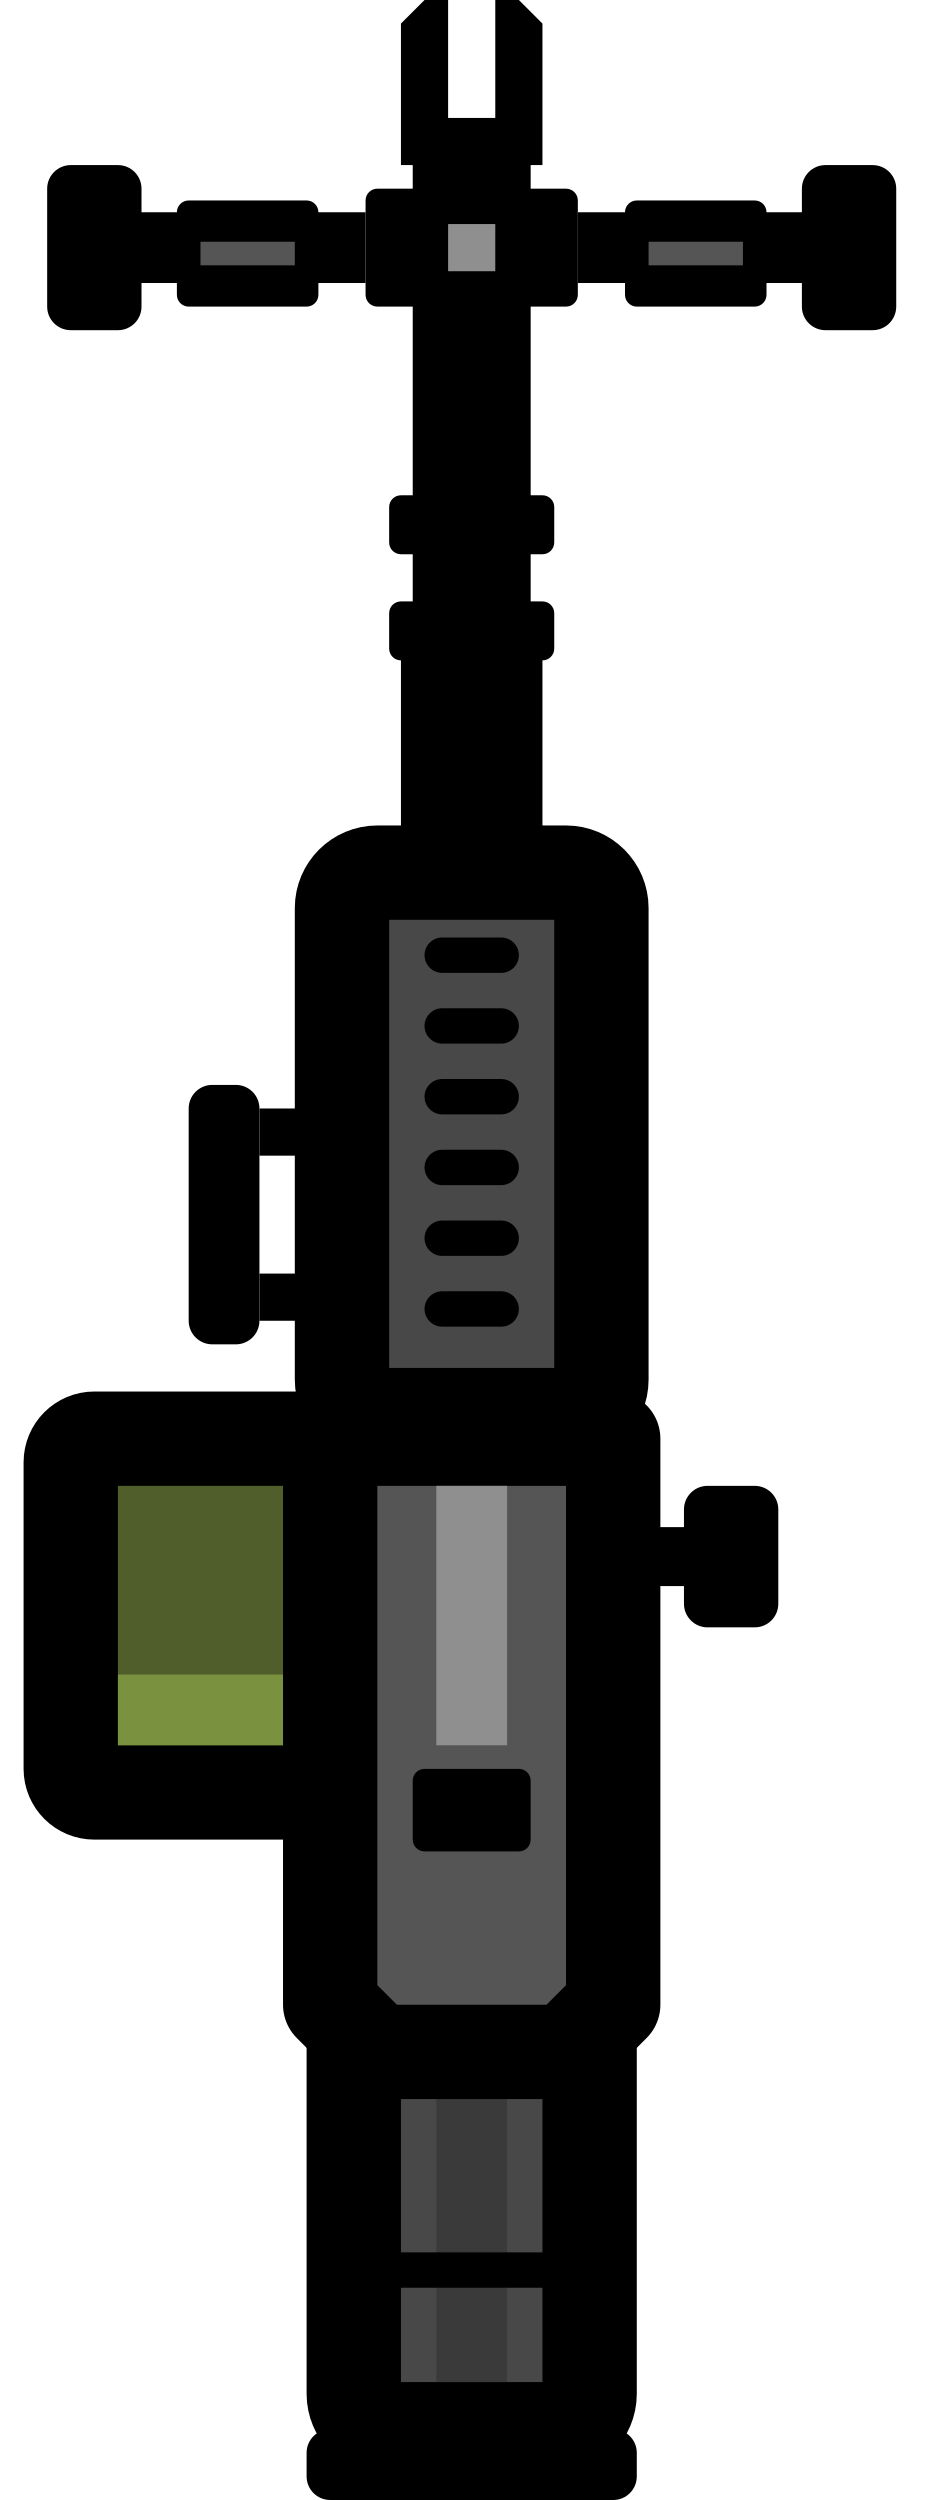
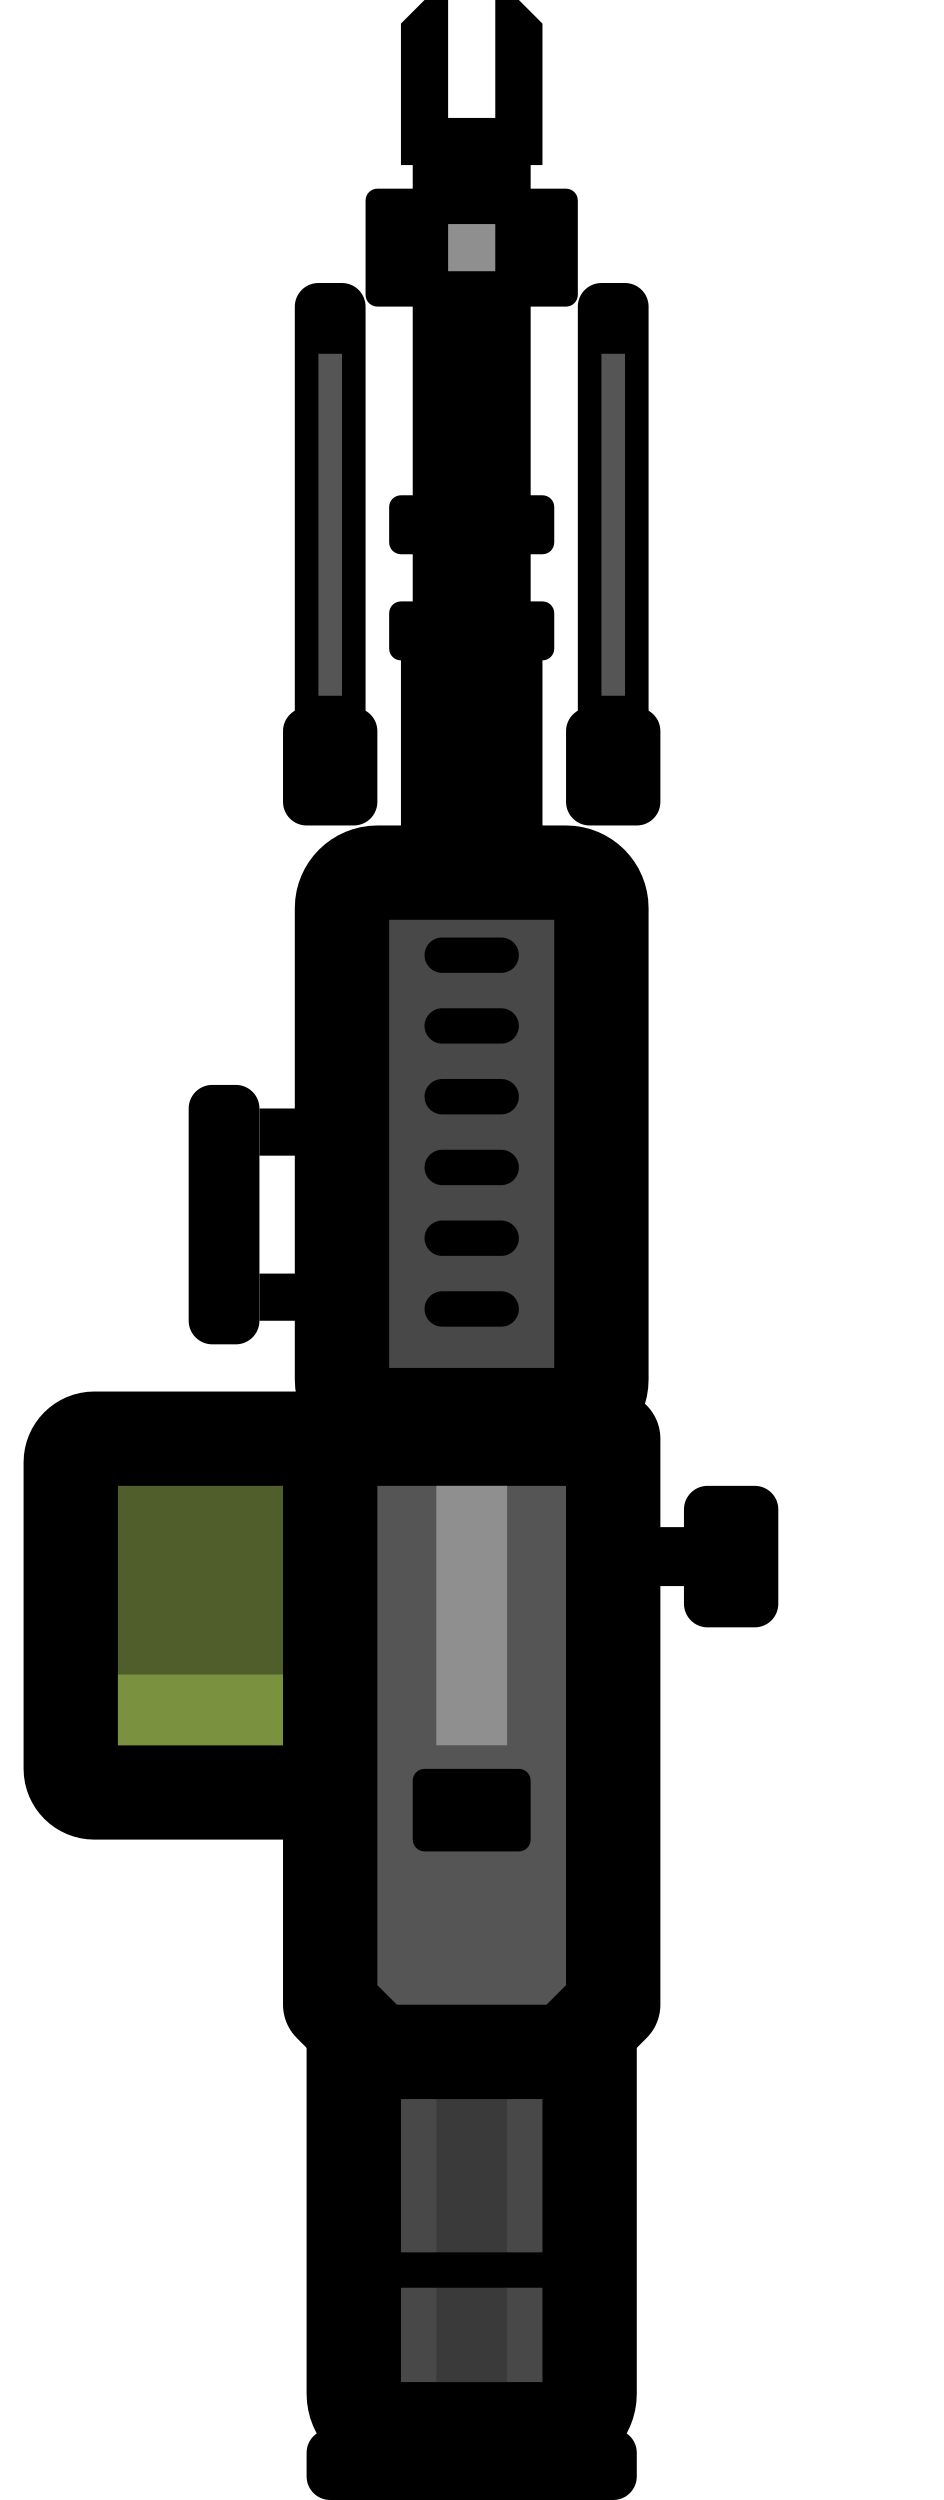
<svg xmlns="http://www.w3.org/2000/svg" width="80" height="212" viewBox="0 0 80 212">
  <rect x="30" y="170" width="20" height="36" rx="3" fill="#484848" stroke="#000" stroke-width="8" />
  <rect x="37" y="174" width="6" height="28" fill="#3a3a3a" />
  <path d="M30 192.5h20" stroke="#000" stroke-width="3" />
  <rect x="26" y="206" width="28" height="6" rx="2" fill="#000" />
  <rect x="6" y="122" width="26" height="30" rx="2" fill="#4f5e2a" stroke="#000" stroke-width="8" />
  <rect x="10" y="142" width="14" height="6" fill="#7a9140" />
  <path d="M28 122h24v48l-4 4H32l-4-4z" fill="#555555" stroke="#000" stroke-width="8" stroke-linejoin="round" />
  <rect x="37" y="126" width="6" height="22" fill="#8f8f8f" />
  <rect x="35" y="150" width="10" height="7" rx="1" fill="#000" />
  <path d="M54 132h6" stroke="#000" stroke-width="5" />
  <rect x="58" y="126" width="8" height="12" rx="2" fill="#000" />
  <rect x="29" y="74" width="22" height="46" rx="3" fill="#484848" stroke="#000" stroke-width="8" />
  <path d="M37.5 81h5M37.5 87h5M37.5 93h5M37.5 99h5M37.5 105h5M37.5 111h5" stroke="#000" stroke-width="3" stroke-linecap="round" />
  <path d="M22 96h6M22 110h6" stroke="#000" stroke-width="4" />
  <rect x="16" y="92" width="6" height="22" rx="2" fill="#000" />
  <rect x="35" y="12" width="10" height="64" fill="#000" />
  <rect x="34" y="54" width="12" height="20" fill="#000" />
  <rect x="33" y="42" width="14" height="5" rx="1" fill="#000" />
  <rect x="33" y="51" width="14" height="5" rx="1" fill="#000" />
-   <path d="M31 21H11M49 21h20" stroke="#000" stroke-width="6" />
-   <rect x="15" y="17" width="12" height="9" rx="1" fill="#000" />
-   <rect x="53" y="17" width="12" height="9" rx="1" fill="#000" />
-   <path d="M17 21.5h8M55 21.5h8" stroke="#555555" stroke-width="2" />
-   <rect x="4" y="14" width="8" height="14" rx="2" fill="#000" />
-   <rect x="68" y="14" width="8" height="14" rx="2" fill="#000" />
+   <rect x="25" y="24" width="6" height="43" rx="2" fill="#000" />
+   <rect x="49" y="24" width="6" height="43" rx="2" fill="#000" />
+   <path d="M28 30v29M52 30v29" stroke="#555555" stroke-width="2" />
+   <rect x="24" y="60" width="8" height="10" rx="2" fill="#000" />
+   <rect x="48" y="60" width="8" height="10" rx="2" fill="#000" />
  <rect x="31" y="16" width="18" height="10" rx="1" fill="#000" />
  <rect x="38" y="19" width="4" height="4" fill="#8f8f8f" />
  <path d="M34 2l2-2h2v10h4V0h2l2 2v12H34z" fill="#000" />
</svg>
